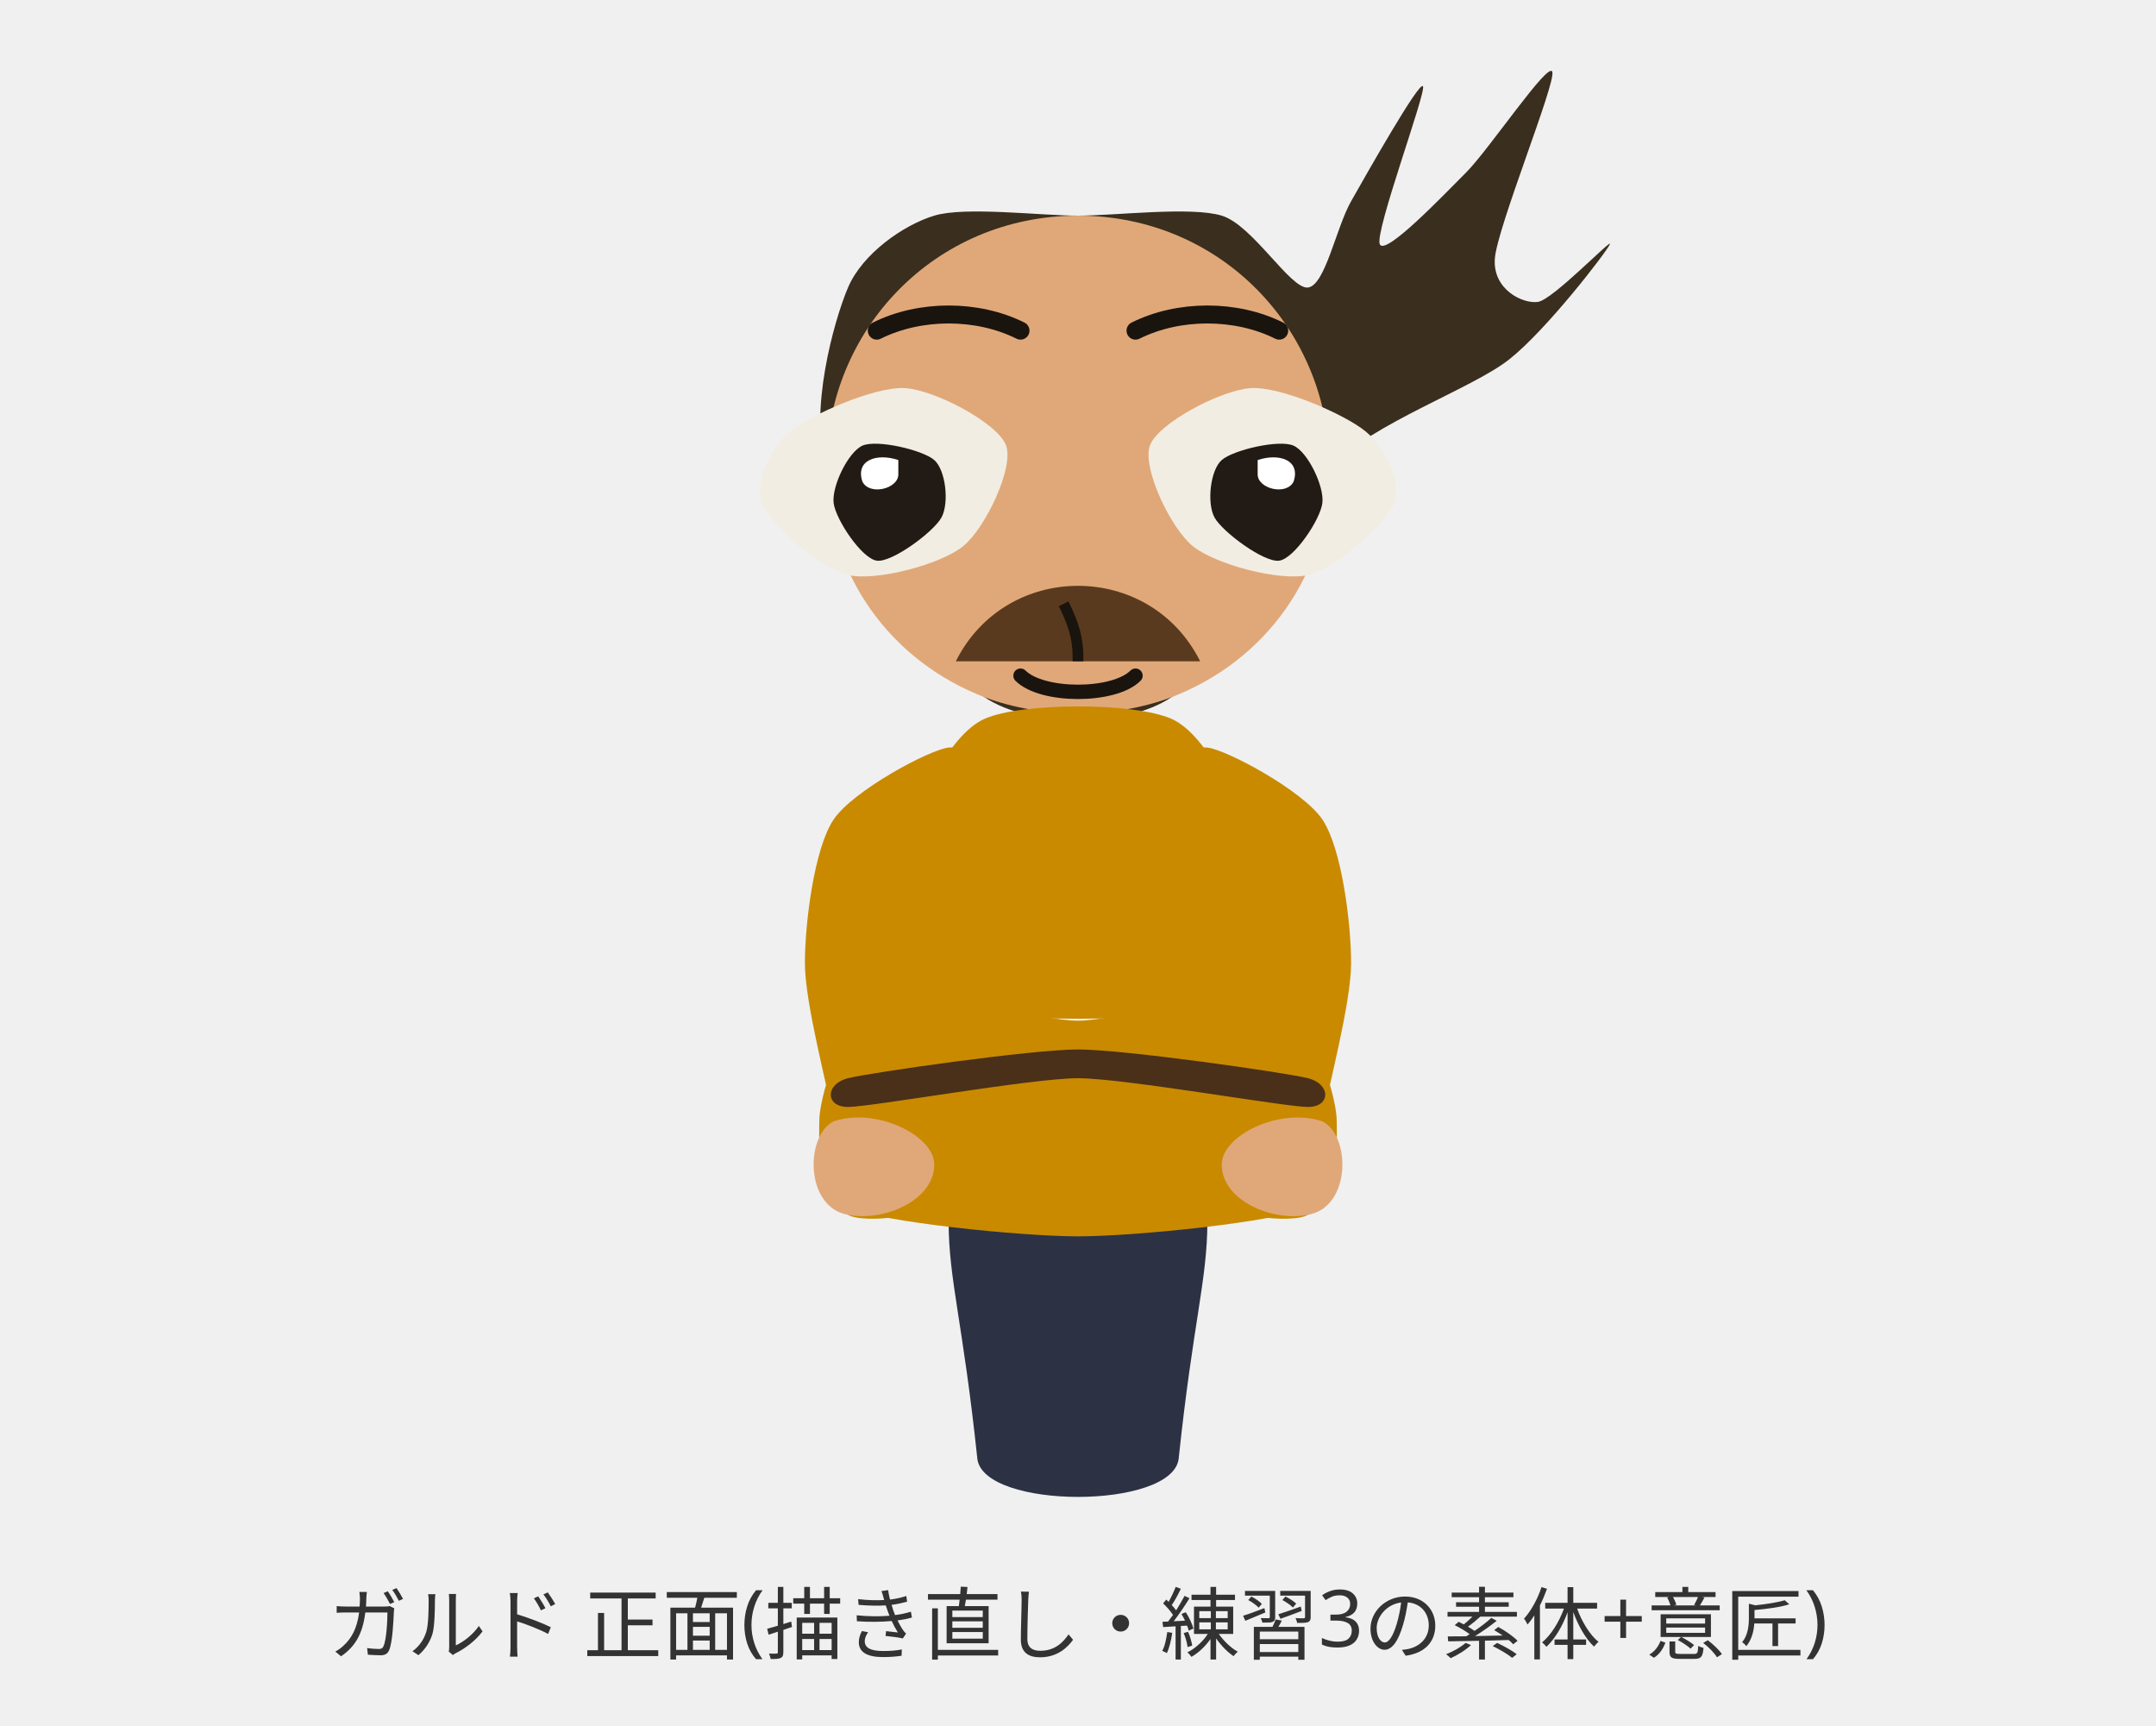
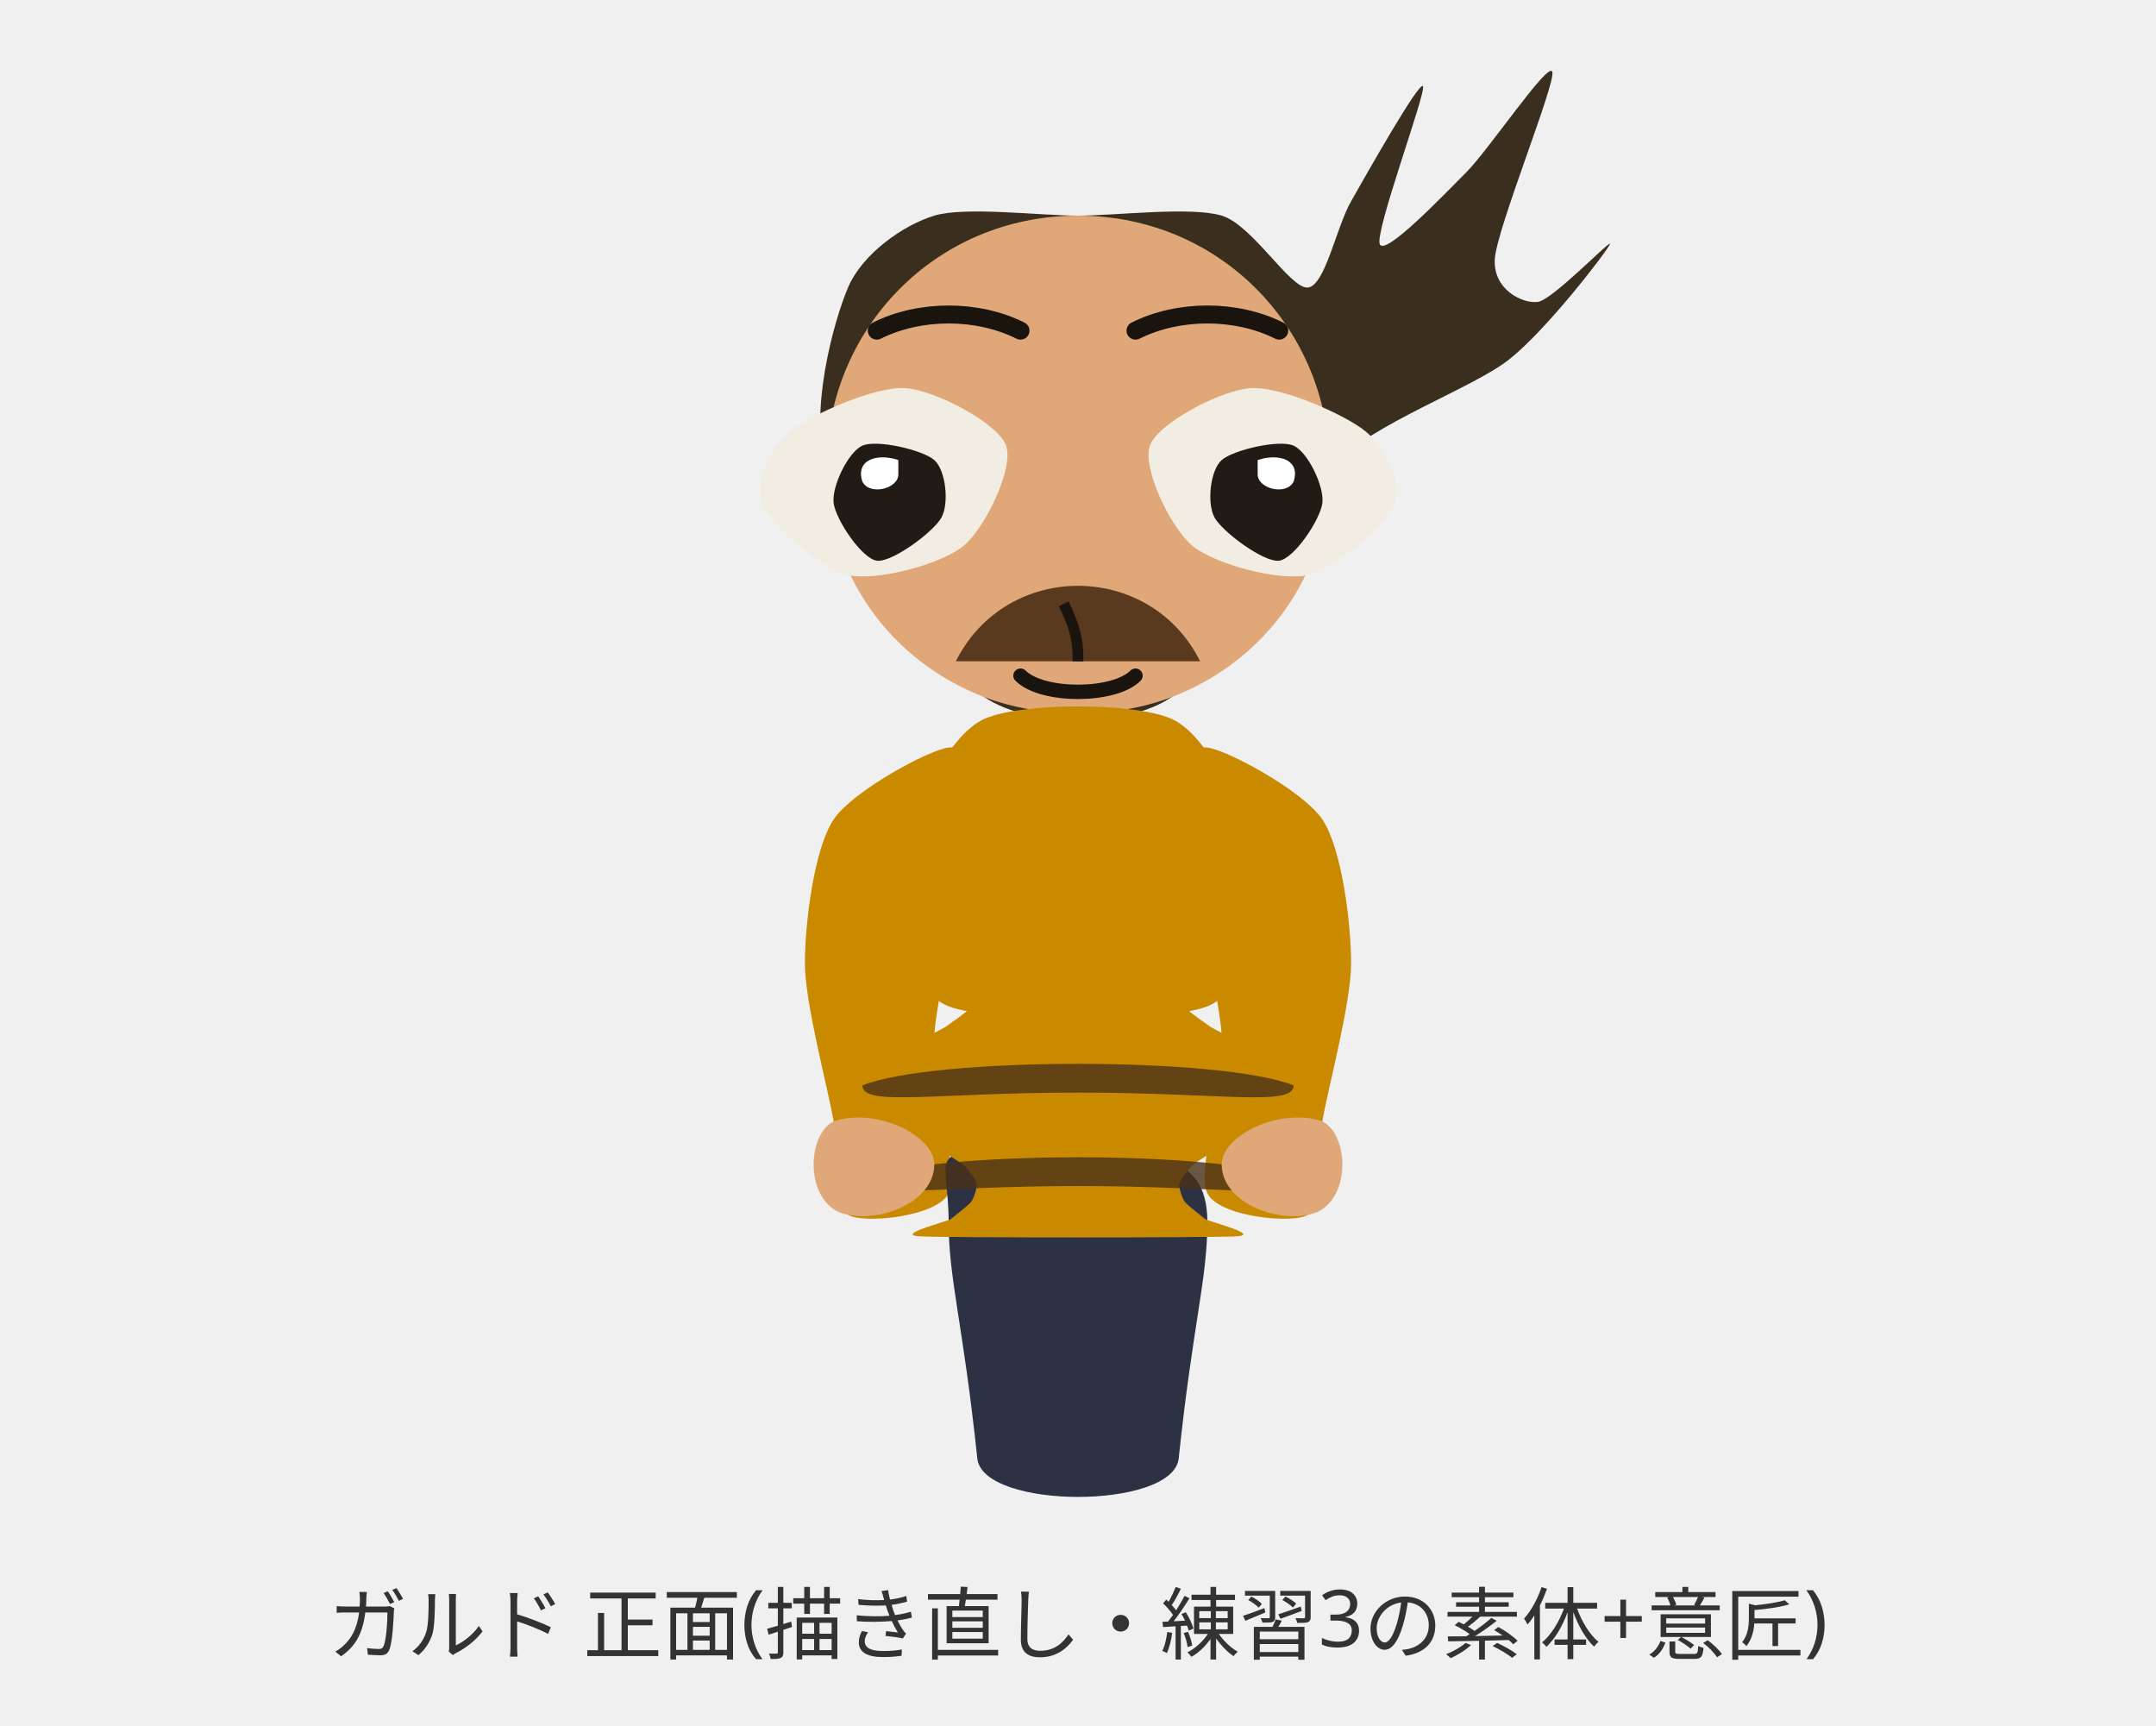
<svg xmlns="http://www.w3.org/2000/svg" viewBox="0 -20 300 240" width="300" height="240">
  <g fill="#3a2e1e" stroke="none">
    <path d="M150.0,10.0 C155.3,10.0 165.7,8.7 170.0,10.0 C174.3,11.3 179.6,20.3 182.0,20.0 C184.4,19.7 185.9,11.7 188.0,8.0 C190.1,4.3 197.5,-8.8 198.0,-8.0 C198.5,-7.2 191.2,12.4 192.0,14.0 C192.8,15.6 200.8,7.2 204.0,4.0 C207.2,0.8 215.5,-11.6 216.0,-10.0 C216.5,-8.4 208.3,11.7 208.0,16.0 C207.7,20.3 211.9,22.3 214.0,22.0 C216.1,21.7 224.5,12.9 224.0,14.0 C223.5,15.1 215.2,25.9 210.0,30.0 C204.8,34.1 191.3,38.7 185.0,45.0 C178.7,51.3 169.4,72.7 163.0,77.0 C156.6,81.3 143.4,81.3 137.0,77.0 C130.6,72.7 117.5,52.6 115.0,45.0 C112.5,37.4 116.0,24.7 118.0,20.0 C120.0,15.3 125.7,11.3 130.0,10.0 C134.3,8.7 144.7,10.0 150.0,10.0 Z" />
  </g>
  <g fill="#e0a878" stroke="none">
    <path d="M150,10 C170,10 185,26 185,45 C185,60 176,72 163,77 C155,80 145,80 137,77 C124,72 115,60 115,45 C115,26 130,10 150,10 Z" />
  </g>
  <path d="M133,72 C140,58 160,58 167,72" fill="#5a3a1e" stroke="none" />
  <g fill="#c98a00" stroke="none">
    <path d="M137.0,80.0 C142.2,77.7 157.8,77.7 163.0,80.0 C168.2,82.3 172.4,92.6 174.0,96.0 C175.6,99.4 174.8,100.6 174.0,104.0 C173.2,107.4 173.9,117.7 168.0,120.0 C162.1,122.3 137.9,122.3 132.0,120.0 C126.0,117.7 126.8,107.4 126.0,104.0 C125.2,100.6 124.4,99.4 126.0,96.0 C127.6,92.6 131.8,82.3 137.0,80.0 Z" />
    <path d="M168.0,84.0 C170.7,84.3 181.3,90.0 184.0,94.0 C186.7,98.0 188.0,108.4 188.0,114.0 C188.0,119.6 184.8,131.3 184.0,136.0 C183.2,140.7 184.1,147.7 182.0,149.0 C179.9,150.3 169.6,149.3 168.0,146.0 C166.4,142.7 170.5,131.2 170.0,124.0 C169.5,116.8 164.3,97.3 164.0,92.0 C163.7,86.7 165.3,83.7 168.0,84.0 Z" />
    <path d="M132.0,84.0 C129.3,84.3 118.7,90.0 116.0,94.0 C113.3,98.0 112.0,108.4 112.0,114.0 C112.0,119.6 115.2,131.3 116.0,136.0 C116.8,140.7 115.9,147.7 118.0,149.0 C120.1,150.3 130.4,149.3 132.0,146.0 C133.6,142.7 129.5,131.2 130.0,124.0 C130.5,116.8 135.7,97.3 136.0,92.0 C136.3,86.7 134.7,83.7 132.0,84.0 Z" />
  </g>
  <g fill="#2c3244" stroke="none">
    <path d="M144.0,140.0 C160.0,140.0 168.0,140.0 168.0,150.0 C168.0,158.0 166.0,164.0 164.0,183.0 C163.0,190.0 137.0,190.0 136.0,183.0 C134.0,164.0 132.0,158.0 132.0,150.0 C132.0,140.0 128.0,140.0 144.0,140.0 Z" />
  </g>
  <g fill="#c98a00" stroke="none">
-     <path d="M128.0,118.0 C124.0,118.2 119.8,121.8 118.0,124.0 C116.2,126.2 114.0,133.0 114.0,136.0 C114.0,139.0 113.5,146.0 118.0,148.0 C122.5,150.0 142.0,152.0 150.0,152.0 C158.0,152.0 177.5,150.0 182.0,148.0 C186.5,146.0 186.0,139.0 186.0,136.0 C186.0,133.0 183.8,126.2 182.0,124.0 C180.2,121.8 176.0,118.2 172.0,118.0 C168.0,117.8 155.5,122.0 150.0,122.0 C144.5,122.0 132.0,117.8 128.0,118.0 Z" />
+     <path d="M164.0,118.0 C166.7,118.2 164.8,120.0 165.2,120.4 C165.6,120.9 167.8,122.4 168.5,122.9 C169.2,123.3 172.1,124.8 172.9,125.3 C173.7,125.7 176.4,127.3 177.0,127.7 C177.6,128.2 179.3,129.7 179.6,130.1 C179.8,130.6 180.0,132.1 179.8,132.6 C179.6,133.0 178.2,134.6 177.7,135.0 C177.1,135.4 174.5,137.0 173.8,137.4 C173.0,137.9 170.1,139.4 169.4,139.9 C168.6,140.3 166.2,141.8 165.7,142.3 C165.3,142.7 164.1,144.3 164.1,144.7 C164.0,145.2 164.5,146.7 164.8,147.1 C165.1,147.6 167.1,149.1 167.7,149.6 C168.4,150.0 175.6,151.8 172.0,152.0 C168.4,152.2 131.6,152.2 128.0,152.0 C124.4,151.8 131.6,150.0 132.3,149.6 C132.9,149.1 134.9,147.6 135.2,147.1 C135.5,146.7 136.0,145.2 135.9,144.7 C135.9,144.3 134.7,142.7 134.3,142.3 C133.8,141.8 131.4,140.3 130.6,139.9 C129.9,139.4 127.0,137.9 126.2,137.4 C125.5,137.0 122.9,135.4 122.3,135.0 C121.8,134.6 120.4,133.0 120.2,132.6 C120.0,132.1 120.2,130.6 120.4,130.1 C120.7,129.7 122.4,128.2 123.0,127.7 C123.6,127.3 126.3,125.7 127.1,125.3 C127.9,124.8 130.8,123.3 131.5,122.9 C132.2,122.4 134.4,120.9 134.8,120.4 C135.2,120.0 133.3,118.2 136.0,118.0 C138.7,117.8 161.3,117.8 164.0,118.0 Z" />
  </g>
-   <g fill="#4a3018" stroke="none">
-     <path d="M118.0,130.0 C121.2,129.2 143.6,126.0 150.0,126.0 C156.4,126.0 178.8,129.2 182.0,130.0 C185.2,130.8 185.2,134.0 182.0,134.0 C178.8,134.0 156.4,130.0 150.0,130.0 C143.6,130.0 121.2,134.0 118.0,134.0 C114.8,134.0 114.8,130.8 118.0,130.0 Z" />
+   <g fill="#4a3018" stroke="none" opacity="0.8">
+     <path d="M120,131 C130,127 170,127 180,131 C180,134 170,132 150,132 C130,132 120,134 120,131 Z" />
+     <path d="M120,144 C130,140 170,140 180,144 C180,147 170,145 150,145 C130,145 120,147 120,144 Z" />
  </g>
  <g fill="#e0a878" stroke="none">
    <path d="M184,136 C188,138 188,148 182,149 C177,150 170,147 170,142 C170,138 178,134 184,136 Z" />
    <path d="M116,136 C112,138 112,148 118,149 C123,150 130,147 130,142 C130,138 122,134 116,136 Z" />
  </g>
  <g fill="#f2ede3" stroke="none">
    <path d="M160.0,42.0 C161.1,38.9 169.8,34.3 174.0,34.0 C178.2,33.7 187.2,37.7 190.0,40.0 C192.8,42.3 195.1,47.2 194.0,50.0 C192.9,52.8 186.0,59.1 182.0,60.0 C178.0,60.9 169.1,58.5 166.0,56.0 C162.9,53.5 158.9,45.1 160.0,42.0 Z" />
    <path d="M140.0,42.0 C138.9,38.9 130.2,34.3 126.0,34.0 C121.8,33.7 112.8,37.7 110.0,40.0 C107.2,42.3 104.9,47.2 106.0,50.0 C107.1,52.8 114.0,59.1 118.0,60.0 C122.0,60.9 130.9,58.5 134.0,56.0 C137.1,53.5 141.1,45.1 140.0,42.0 Z" />
  </g>
  <g fill="#221a14" stroke="none">
    <path d="M170.0,44.0 C171.6,42.6 178.0,41.1 180.0,42.0 C182.0,42.9 184.3,47.7 184.0,50.0 C183.7,52.3 180.1,57.7 178.0,58.0 C175.9,58.3 170.1,54.0 169.0,52.0 C167.9,50.0 168.4,45.4 170.0,44.0 Z" />
    <path d="M130.0,44.0 C128.4,42.6 122.0,41.1 120.0,42.0 C118.0,42.9 115.7,47.7 116.0,50.0 C116.3,52.3 119.9,57.7 122.0,58.0 C124.1,58.3 129.9,54.0 131.0,52.0 C132.1,50.0 131.6,45.4 130.0,44.0 Z" />
  </g>
  <g fill="#fff" stroke="none">
    <path d="M175,44 C178,43 181,44 180,47 C179,49 175,48 175,46 Z" />
    <path d="M125,44 C122,43 119,44 120,47 C121,49 125,48 125,46 Z" />
  </g>
  <g fill="none" stroke="#1a140f" stroke-width="2.5" stroke-linecap="round">
    <path d="M158,26 C164,23 172,23 178,26" />
    <path d="M142,26 C136,23 128,23 122,26" />
  </g>
  <path d="M148,64 C150,68 150,70 150,72" fill="none" stroke="#1a140f" stroke-width="1.5" />
  <path d="M142,74 C145,77 155,77 158,74" fill="none" stroke="#1a140f" stroke-width="2" stroke-linecap="round" />
  <text x="150" y="210" text-anchor="middle" font-family="sans-serif" font-size="11" fill="#333">ガルド 正面(描き直し・練習3の素体+意匠)</text>
</svg>
